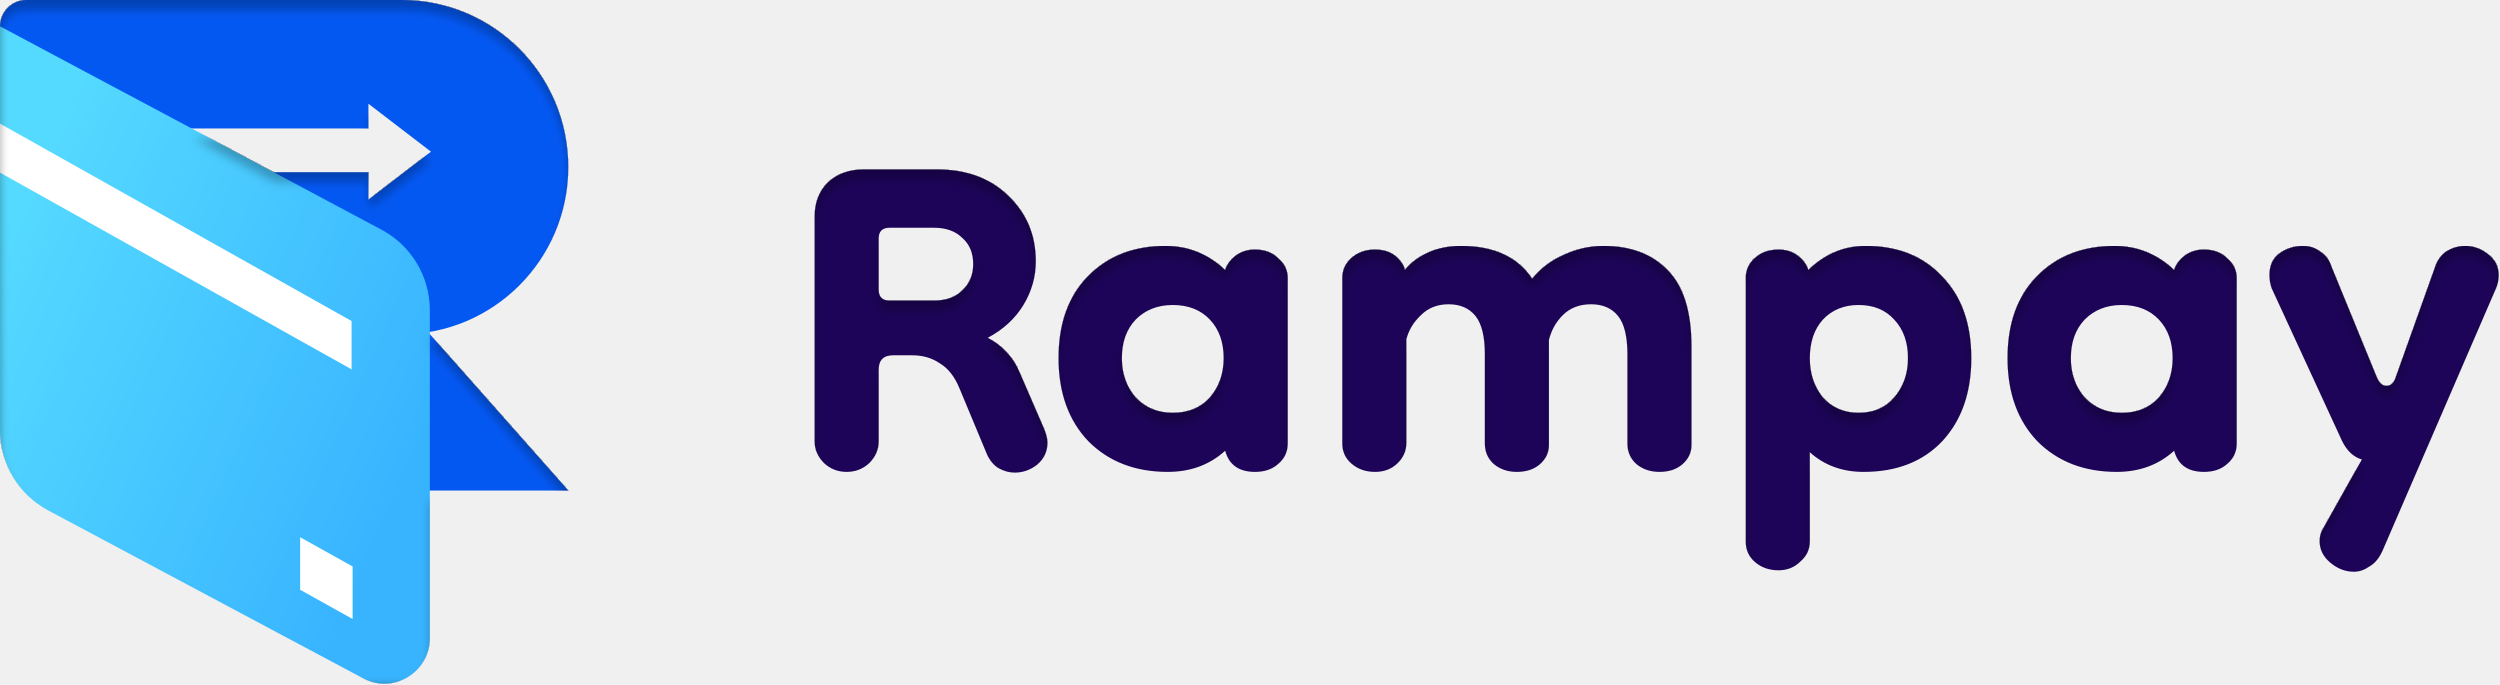
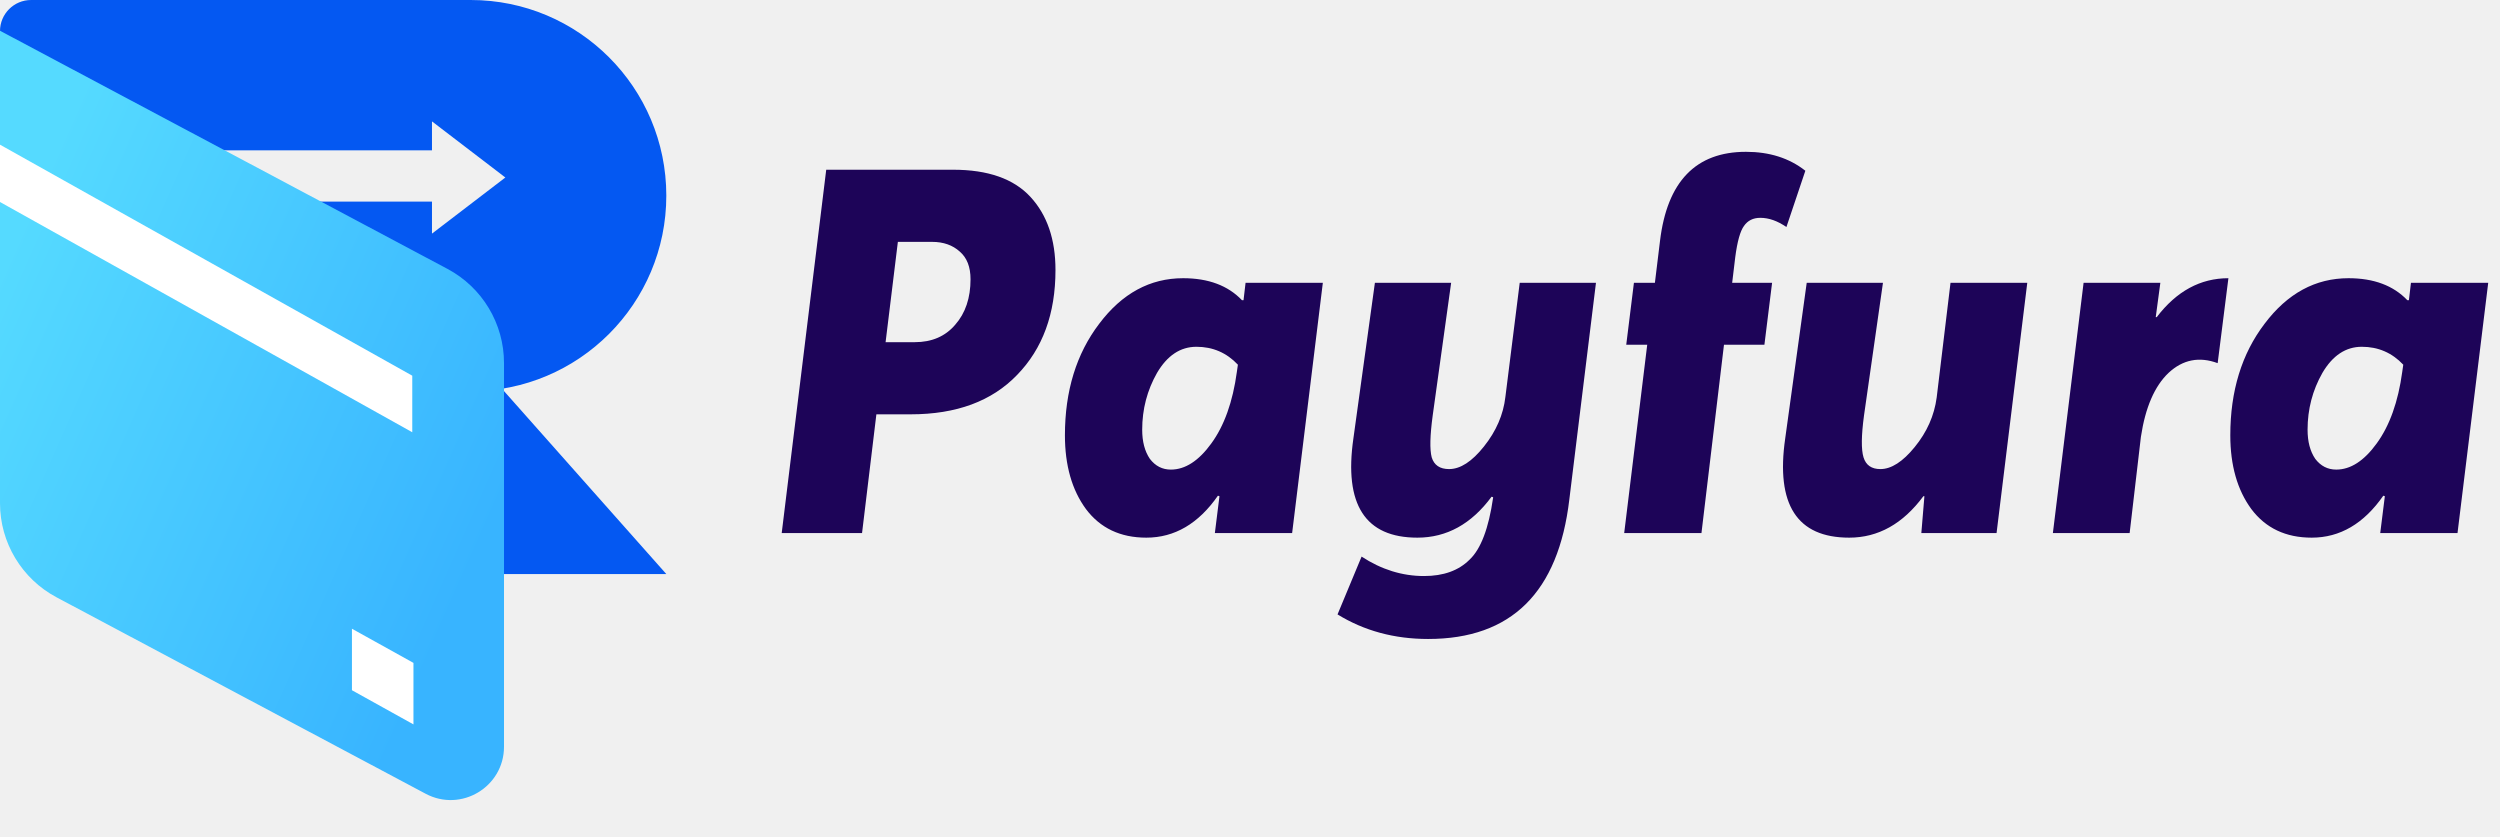
- <svg xmlns="http://www.w3.org/2000/svg" width="1022" height="280" viewBox="0 0 1022 280" fill="none">
-   <g filter="url(#filter0_i_1388_58)">
-     <path fill-rule="evenodd" clip-rule="evenodd" d="M0 10.858C0 4.861 4.86 0 10.855 0H164.101C201.767 0 232.303 30.595 232.303 68.335C232.303 106.076 201.767 136.67 164.101 136.67H34.194L16.189 70.424H150.606V81.606L176.184 62.004L150.606 42.403V52.52H11.323L0 10.858Z" fill="#0458F2" />
-     <path d="M113.173 110.412L166.781 126.527L232.302 200.531H113.173V110.412Z" fill="#0458F2" />
-     <path d="M0 10.742L156.01 93.934C168.138 100.401 175.716 113.044 175.716 126.81V260.84C175.716 274.889 160.779 283.878 148.401 277.277L19.706 208.652C7.578 202.185 0 189.541 0 175.775V10.742Z" fill="url(#paint0_linear_1388_58)" />
-     <path d="M0 70.564V50.539L143.732 131.239V150.995L0 70.564Z" fill="white" />
-     <path d="M122.703 219.629L144.147 231.565V253.049L122.703 241.113V219.629Z" fill="white" />
-     <path d="M346.113 192.911C342.544 192.911 339.472 191.719 336.895 189.336C334.317 186.753 333.029 183.774 333.029 180.398V88.635C333.029 82.875 334.813 78.207 338.382 74.632C342.149 71.057 347.103 69.269 353.249 69.269H382.984C395.076 69.269 404.789 72.845 412.124 79.995C419.656 87.145 423.423 96.083 423.423 106.809C423.423 113.165 421.737 119.123 418.368 124.685C414.999 130.247 410.141 134.716 403.798 138.092C406.573 139.483 409.052 141.369 411.232 143.752C413.611 146.136 415.493 149.016 416.881 152.392L426.694 175.035C427.684 177.419 428.181 179.405 428.181 180.994C428.181 184.569 426.792 187.548 424.018 189.932C421.243 192.116 418.169 193.209 414.8 193.209C412.62 193.209 410.438 192.613 408.258 191.421C406.275 190.23 404.69 188.343 403.501 185.761L392.201 158.649C390.219 153.882 387.542 150.506 384.173 148.519C381.001 146.335 377.236 145.242 372.874 145.242H365.143C361.179 145.242 359.196 147.229 359.196 151.201V180.398C359.196 183.774 357.908 186.753 355.33 189.336C352.753 191.719 349.681 192.911 346.113 192.911ZM363.656 122.897H381.794C386.751 122.897 390.616 121.507 393.391 118.726C396.364 115.945 397.851 112.37 397.851 108.001C397.851 103.432 396.364 99.857 393.391 97.275C390.616 94.494 386.751 93.104 381.794 93.104H363.656C360.683 93.104 359.196 94.594 359.196 97.573V118.428C359.196 121.407 360.683 122.897 363.656 122.897ZM477.347 192.911C464.067 192.911 453.262 188.74 444.936 180.398C436.809 171.857 432.745 160.535 432.745 146.434C432.745 132.332 436.711 121.209 444.639 113.065C452.767 104.723 463.372 100.552 476.455 100.552C485.773 100.552 493.9 103.83 500.837 110.384C501.631 108.001 503.118 106.014 505.298 104.425C507.479 102.836 510.055 102.042 513.029 102.042C516.995 102.042 520.165 103.234 522.544 105.617C525.121 107.802 526.409 110.483 526.409 113.661V181.292C526.409 184.668 525.121 187.449 522.544 189.634C520.165 191.818 516.995 192.911 513.029 192.911C506.487 192.911 502.425 190.03 500.837 184.271C494.495 190.03 486.665 192.911 477.347 192.911ZM479.428 168.779C485.773 168.779 490.828 166.693 494.593 162.522C498.36 158.152 500.243 152.789 500.243 146.434C500.243 139.879 498.36 134.615 494.593 130.643C490.828 126.672 485.773 124.685 479.428 124.685C473.285 124.685 468.23 126.672 464.264 130.643C460.499 134.615 458.614 139.879 458.614 146.434C458.614 152.789 460.499 158.152 464.264 162.522C468.23 166.693 473.285 168.779 479.428 168.779ZM562.126 192.911C558.359 192.911 555.189 191.818 552.611 189.634C550.034 187.449 548.746 184.668 548.746 181.292V113.661C548.746 110.483 549.935 107.802 552.314 105.617C554.892 103.234 558.162 102.042 562.126 102.042C566.685 102.042 570.155 103.631 572.534 106.809C573.524 108.001 574.119 109.192 574.318 110.384C576.696 107.405 579.869 105.021 583.833 103.234C587.797 101.446 592.257 100.552 597.213 100.552C610.693 100.552 620.407 105.021 626.354 113.959C629.922 109.589 634.283 106.312 639.437 104.127C644.59 101.744 649.942 100.552 655.494 100.552C666.594 100.552 675.317 103.83 681.66 110.384C688.202 116.939 691.473 127.366 691.473 141.667V181.887C691.473 185.066 690.185 187.747 687.607 189.932C685.228 191.918 682.156 192.911 678.389 192.911C674.622 192.911 671.452 191.818 668.874 189.634C666.495 187.449 665.306 184.668 665.306 181.292V144.944C665.306 137.594 664.018 132.332 661.441 129.154C658.863 125.975 655.196 124.387 650.439 124.387C645.681 124.387 641.816 125.876 638.842 128.856C636.067 131.636 634.183 135.014 633.192 138.985V181.887C633.192 185.066 631.905 187.747 629.327 189.932C626.948 191.918 623.876 192.911 620.109 192.911C616.342 192.911 613.172 191.818 610.594 189.634C608.215 187.449 607.026 184.668 607.026 181.292V144.944C607.026 137.594 605.738 132.332 603.16 129.154C600.583 125.975 596.916 124.387 592.159 124.387C587.6 124.387 583.833 125.876 580.859 128.856C577.886 131.636 575.903 134.913 574.912 138.687V180.994C574.912 184.37 573.624 187.25 571.047 189.634C568.668 191.818 565.695 192.911 562.126 192.911ZM761.851 192.911C753.13 192.911 745.794 190.23 739.847 184.867V221.214C739.847 224.59 738.559 227.372 735.982 229.556C733.603 231.94 730.63 233.132 727.061 233.132C723.294 233.132 720.124 232.039 717.546 229.854C714.969 227.67 713.681 224.888 713.681 221.512V113.661C713.681 110.483 714.87 107.802 717.249 105.617C719.827 103.234 723.097 102.042 727.061 102.042C730.035 102.042 732.613 102.836 734.792 104.425C736.972 106.014 738.459 108.001 739.253 110.384C745.993 103.83 753.823 100.552 762.743 100.552C775.826 100.552 786.234 104.723 793.965 113.065C801.895 121.209 805.859 132.332 805.859 146.434C805.859 160.535 801.895 171.857 793.965 180.398C786.035 188.74 775.33 192.911 761.851 192.911ZM759.77 168.779C765.916 168.779 770.772 166.693 774.34 162.522C778.107 158.152 779.989 152.789 779.989 146.434C779.989 139.879 778.107 134.615 774.34 130.643C770.772 126.672 765.916 124.685 759.77 124.685C753.823 124.685 748.967 126.672 745.2 130.643C741.631 134.615 739.847 139.879 739.847 146.434C739.847 152.789 741.631 158.152 745.2 162.522C748.967 166.693 753.823 168.779 759.77 168.779ZM865.293 192.911C852.013 192.911 841.208 188.74 832.882 180.398C824.755 171.857 820.691 160.535 820.691 146.434C820.691 132.332 824.657 121.209 832.585 113.065C840.713 104.723 851.317 100.552 864.401 100.552C873.719 100.552 881.846 103.83 888.783 110.384C889.577 108.001 891.064 106.014 893.243 104.425C895.425 102.836 898.001 102.042 900.975 102.042C904.94 102.042 908.111 103.234 910.49 105.617C913.067 107.802 914.355 110.483 914.355 113.661V181.292C914.355 184.668 913.067 187.449 910.49 189.634C908.111 191.818 904.94 192.911 900.975 192.911C894.433 192.911 890.37 190.03 888.783 184.271C882.44 190.03 874.611 192.911 865.293 192.911ZM867.374 168.779C873.719 168.779 878.774 166.693 882.539 162.522C886.306 158.152 888.189 152.789 888.189 146.434C888.189 139.879 886.306 134.615 882.539 130.643C878.774 126.672 873.719 124.685 867.374 124.685C861.23 124.685 856.175 126.672 852.21 130.643C848.444 134.615 846.56 139.879 846.56 146.434C846.56 152.789 848.444 158.152 852.21 162.522C856.175 166.693 861.23 168.779 867.374 168.779ZM927.771 112.47C927.771 108.497 929.159 105.518 931.934 103.532C934.709 101.545 937.881 100.552 941.449 100.552C944.224 100.552 946.602 101.347 948.585 102.936C950.765 104.326 952.252 106.312 953.046 108.894L971.481 153.882C972.472 156.465 973.86 157.755 975.644 157.755C977.428 157.755 978.716 156.465 979.51 153.882L995.566 108.894C996.557 106.114 998.144 104.028 1000.32 102.638C1002.7 101.247 1005.18 100.552 1007.76 100.552C1011.13 100.552 1014.2 101.645 1016.98 103.83C1019.95 106.014 1021.44 108.894 1021.44 112.47C1021.44 114.456 1021.04 116.343 1020.25 118.13L973.86 225.385C972.472 228.365 970.688 230.45 968.508 231.642C966.525 233.033 964.443 233.727 962.263 233.727C958.695 233.727 955.424 232.437 952.451 229.854C949.676 227.471 948.288 224.59 948.288 221.214C948.288 219.427 948.684 217.838 949.478 216.447L965.534 187.846C962.165 186.854 959.489 184.37 957.506 180.398L928.663 117.832C928.068 116.045 927.771 114.257 927.771 112.47Z" fill="#1D0458" />
-   </g>
+ <svg xmlns="http://www.w3.org/2000/svg" width="469" height="157" viewBox="0 0 469 157" fill="none">
+   <path fill-rule="evenodd" clip-rule="evenodd" d="M0 5.831C0 2.611 2.615 0 5.841 0H88.301C108.569 0 125 16.431 125 36.699C125 56.967 108.569 73.397 88.301 73.397H18.399L8.711 37.82H81.04V43.825L94.803 33.299L81.04 22.772V28.205H6.093L0 5.831Z" fill="#0458F2" />
+   <path d="M60.898 59.295L89.744 67.949L125 107.692H60.898V59.295Z" fill="#0458F2" />
+   <path d="M0 5.769L83.948 50.446C90.473 53.919 94.551 60.709 94.551 68.102V140.081C94.551 147.626 86.514 152.453 79.853 148.908L10.604 112.053C4.078 108.58 0 101.791 0 94.398V5.769Z" fill="url(#paint0_linear_62_202)" />
+   <path d="M0 37.895V27.141L77.341 70.48V81.09L0 37.895Z" fill="white" />
+   <path d="M66.025 117.949L77.564 124.359V135.897L66.025 129.487V117.949Z" fill="white" />
+   <path d="M146.648 100L155 31.84H178.808C185.336 31.84 190.168 33.536 193.304 36.928C196.44 40.32 198.008 44.896 198.008 50.656C198.008 58.848 195.608 65.408 190.808 70.336C186.072 75.264 179.416 77.728 170.84 77.728H164.408L161.72 100H146.648ZM166.136 64.192H171.608C174.808 64.192 177.336 63.104 179.192 60.928C181.112 58.752 182.072 55.904 182.072 52.384C182.072 50.08 181.4 48.352 180.056 47.2C178.712 45.984 176.984 45.376 174.872 45.376H168.44L166.136 64.192ZM215.044 100.864C210.18 100.864 206.404 99.072 203.716 95.488C201.092 91.904 199.78 87.296 199.78 81.664C199.78 73.344 201.924 66.368 206.212 60.736C210.5 55.04 215.748 52.192 221.956 52.192C226.692 52.192 230.372 53.568 232.996 56.32H233.284L233.668 53.056H248.164L242.404 100H227.908L228.772 93.088L228.484 92.992C224.836 98.24 220.356 100.864 215.044 100.864ZM219.652 88.096C222.34 88.096 224.868 86.464 227.236 83.2C229.668 79.872 231.268 75.392 232.036 69.76L232.228 68.416C230.116 66.176 227.524 65.056 224.452 65.056C221.444 65.056 218.98 66.688 217.06 69.952C215.204 73.216 214.276 76.768 214.276 80.608C214.276 82.848 214.756 84.672 215.716 86.08C216.74 87.424 218.052 88.096 219.652 88.096ZM285.098 53.056H299.402L294.41 93.664C292.362 111.136 283.53 119.872 267.914 119.872C261.578 119.872 255.914 118.336 250.922 115.264L255.434 104.416C259.146 106.848 263.05 108.064 267.146 108.064C270.794 108.064 273.642 107.04 275.69 104.992C277.802 103.008 279.274 99.136 280.106 93.376V93.28L279.818 93.184C276.042 98.304 271.402 100.864 265.898 100.864C256.106 100.864 252.106 94.656 253.898 82.24L257.93 53.056H272.234L268.778 77.92C268.266 81.696 268.202 84.32 268.586 85.792C269.034 87.264 270.122 88 271.85 88C273.962 88 276.138 86.592 278.378 83.776C280.682 80.896 282.026 77.792 282.41 74.464L285.098 53.056ZM304.699 100L309.019 64.672H305.083L306.523 53.056H310.459L311.419 45.184C312.763 34.048 318.139 28.48 327.547 28.48C331.963 28.48 335.675 29.664 338.683 32.032L335.131 42.592C333.467 41.44 331.835 40.864 330.235 40.864C328.891 40.864 327.867 41.376 327.163 42.4C326.459 43.36 325.915 45.312 325.531 48.256L324.955 53.056H332.443L331.003 64.672H323.419L319.195 100H304.699ZM346.907 100.864C337.115 100.864 333.115 94.656 334.907 82.24L338.939 53.056H353.243L349.691 77.92C349.179 81.696 349.147 84.32 349.595 85.792C350.043 87.264 351.099 88 352.763 88C354.811 88 356.955 86.624 359.195 83.872C361.499 81.056 362.875 77.952 363.323 74.56L365.915 53.056H380.315L374.555 100H360.443L361.019 93.088H360.827C356.987 98.272 352.347 100.864 346.907 100.864ZM385.121 100L390.881 53.056H405.281L404.417 59.488H404.609C408.321 54.624 412.801 52.192 418.049 52.192L416.033 68.128C412.577 66.848 409.505 67.456 406.817 69.952C404.193 72.448 402.465 76.448 401.633 81.952L399.521 100H385.121ZM433.669 100.864C428.805 100.864 425.029 99.072 422.341 95.488C419.717 91.904 418.405 87.296 418.405 81.664C418.405 73.344 420.549 66.368 424.837 60.736C429.125 55.04 434.373 52.192 440.581 52.192C445.317 52.192 448.997 53.568 451.621 56.32H451.909L452.293 53.056H466.789L461.029 100H446.533L447.397 93.088L447.109 92.992C443.461 98.24 438.981 100.864 433.669 100.864ZM438.277 88.096C440.965 88.096 443.493 86.464 445.861 83.2C448.293 79.872 449.893 75.392 450.661 69.76L450.853 68.416C448.741 66.176 446.149 65.056 443.077 65.056C440.069 65.056 437.605 66.688 435.685 69.952C433.829 73.216 432.901 76.768 432.901 80.608C432.901 82.848 433.381 84.672 434.341 86.08C435.365 87.424 436.677 88.096 438.277 88.096Z" fill="#1D0458" />
  <defs>
-     <filter id="filter0_i_1388_58" x="0" y="0" width="1021.44" height="283.484" filterUnits="userSpaceOnUse" color-interpolation-filters="sRGB">
-       <feFlood flood-opacity="0" result="BackgroundImageFix" />
-       <feBlend mode="normal" in="SourceGraphic" in2="BackgroundImageFix" result="shape" />
-       <feColorMatrix in="SourceAlpha" type="matrix" values="0 0 0 0 0 0 0 0 0 0 0 0 0 0 0 0 0 0 127 0" result="hardAlpha" />
-       <feOffset dy="4" />
-       <feGaussianBlur stdDeviation="2" />
-       <feComposite in2="hardAlpha" operator="arithmetic" k2="-1" k3="1" />
-       <feColorMatrix type="matrix" values="0 0 0 0 0 0 0 0 0 0 0 0 0 0 0 0 0 0 0.25 0" />
-       <feBlend mode="normal" in2="shape" result="effect1_innerShadow_1388_58" />
-     </filter>
-     <linearGradient id="paint0_linear_1388_58" x1="176.312" y1="172.479" x2="-0.113" y2="94.552" gradientUnits="userSpaceOnUse">
+     <linearGradient id="paint0_linear_62_202" x1="94.872" y1="92.628" x2="4.80413e-06" y2="50.641" gradientUnits="userSpaceOnUse">
      <stop stop-color="#38B4FF" />
      <stop offset="1" stop-color="#55DAFF" />
    </linearGradient>
  </defs>
</svg>
